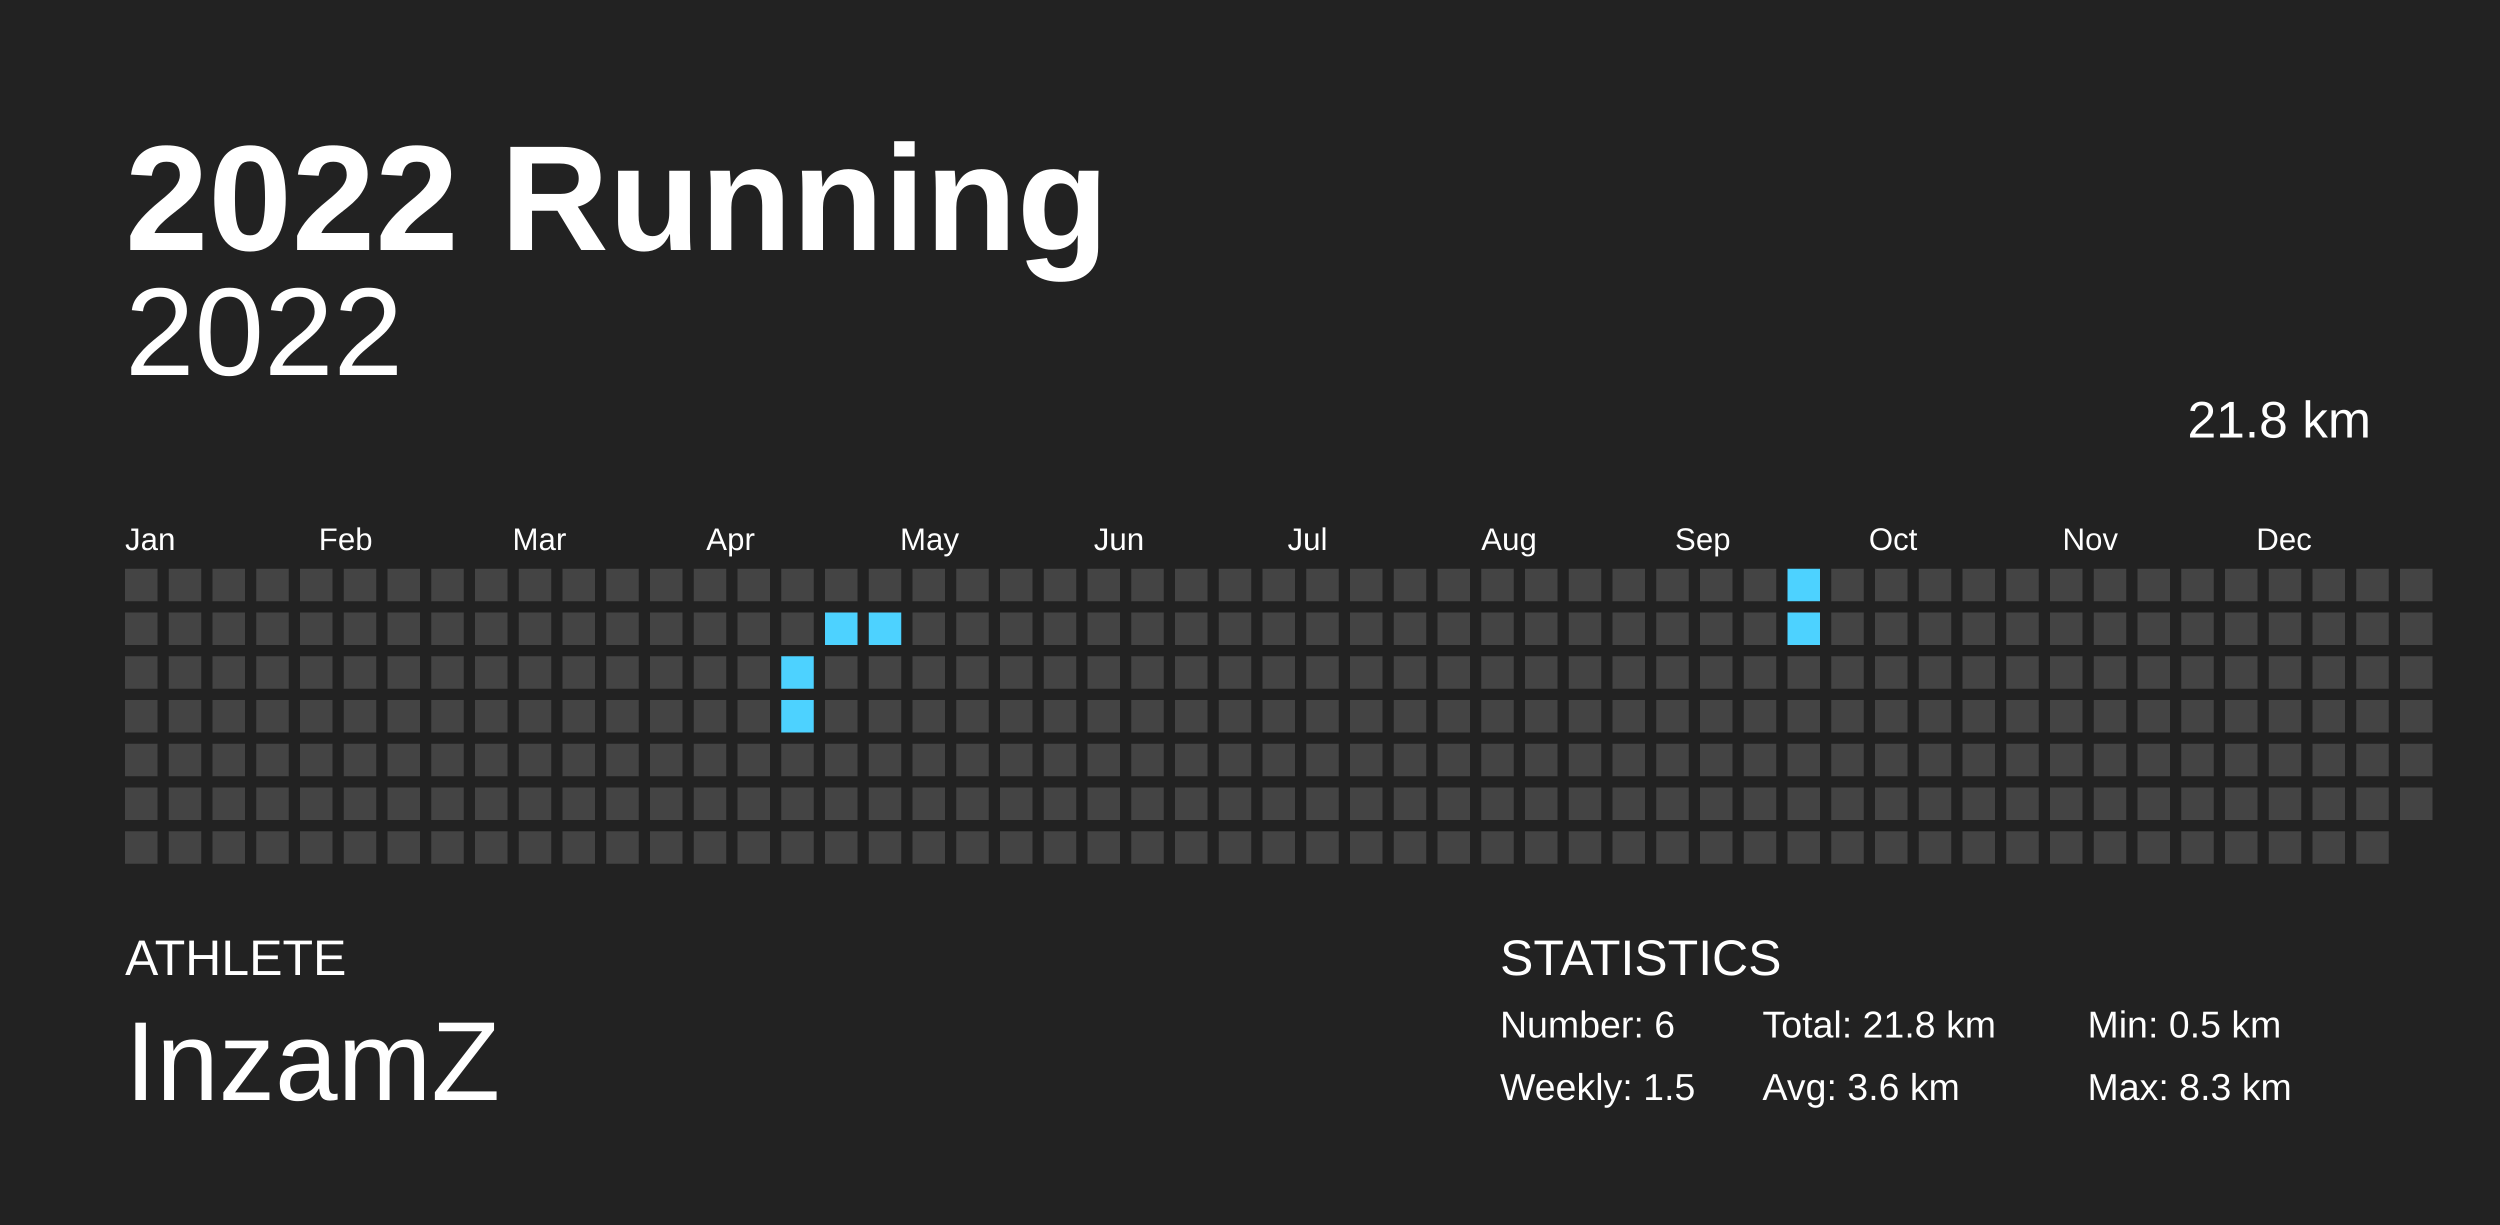
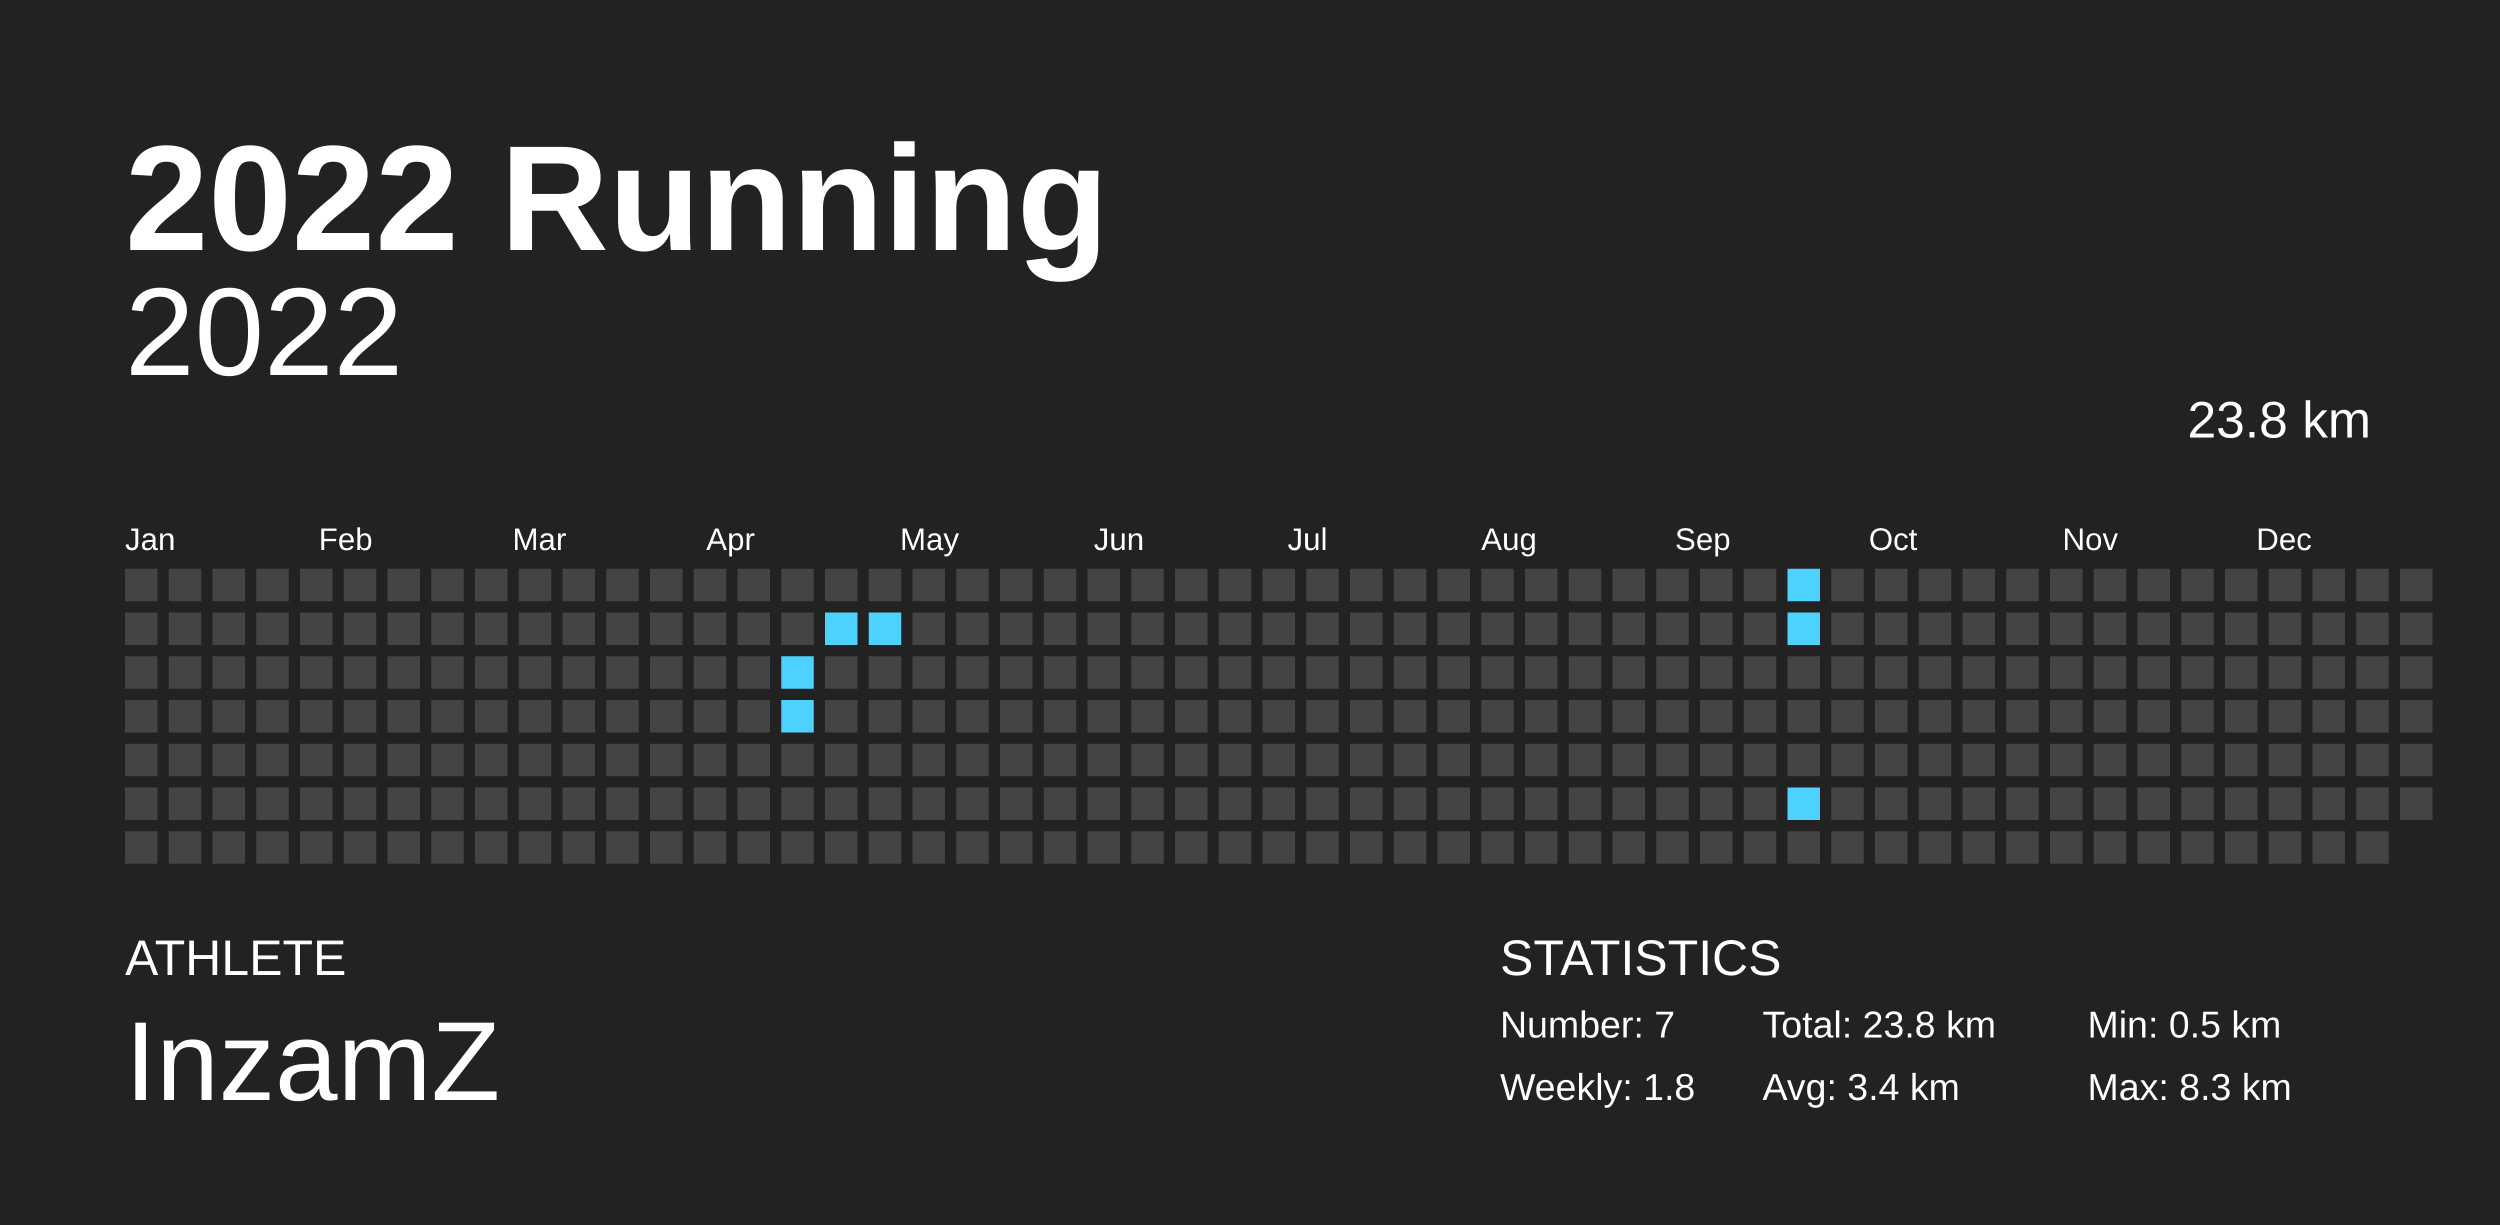
<svg xmlns="http://www.w3.org/2000/svg" baseProfile="full" height="98mm" version="1.1" viewBox="0,0,200,98" width="200mm">
  <defs />
  <rect fill="#222222" height="98" width="200" x="0" y="0" />
  <text fill="#FFFFFF" style="font-size:12px; font-family:Arial; font-weight:bold;" x="10" y="20">2022 Running</text>
  <text fill="#FFFFFF" style="font-size:4px; font-family:Arial" x="10" y="78">ATHLETE</text>
  <text fill="#FFFFFF" style="font-size:9px; font-family:Arial" x="10" y="88">InzamZ</text>
  <text fill="#FFFFFF" style="font-size:4px; font-family:Arial" x="120" y="78">STATISTICS</text>
-   <text fill="#FFFFFF" style="font-size:3px; font-family:Arial" x="120" y="83">Number: 6</text>
-   <text fill="#FFFFFF" style="font-size:3px; font-family:Arial" x="120" y="88">Weekly: 1.5</text>
-   <text fill="#FFFFFF" style="font-size:3px; font-family:Arial" x="141" y="83">Total: 21.8 km</text>
-   <text fill="#FFFFFF" style="font-size:3px; font-family:Arial" x="141" y="88">Avg: 3.6 km</text>
+   <text fill="#FFFFFF" style="font-size:3px; font-family:Arial" x="120" y="83">Number: 7</text>
+   <text fill="#FFFFFF" style="font-size:3px; font-family:Arial" x="120" y="88">Weekly: 1.8</text>
+   <text fill="#FFFFFF" style="font-size:3px; font-family:Arial" x="141" y="83">Total: 23.8 km</text>
+   <text fill="#FFFFFF" style="font-size:3px; font-family:Arial" x="141" y="88">Avg: 3.4 km</text>
  <text fill="#FFFFFF" style="font-size:3px; font-family:Arial" x="167" y="83">Min: 0.5 km</text>
  <text fill="#FFFFFF" style="font-size:3px; font-family:Arial" x="167" y="88">Max: 8.3 km</text>
  <text alignment-baseline="hanging" fill="#FFFFFF" style="font-size:10.0px; font-family:Arial;" x="10" y="30">2022</text>
-   <text alignment-baseline="hanging" fill="#FFFFFF" style="font-size:4.125px; font-family:Arial;" x="175" y="35">21.8 km</text>
+   <text alignment-baseline="hanging" fill="#FFFFFF" style="font-size:4.125px; font-family:Arial;" x="175" y="35">23.8 km</text>
  <text fill="#FFFFFF" style="font-size:2.5px; font-family:Arial" x="10.0" y="44">Jan</text>
  <text fill="#FFFFFF" style="font-size:2.5px; font-family:Arial" x="25.5" y="44">Feb</text>
  <text fill="#FFFFFF" style="font-size:2.5px; font-family:Arial" x="41.0" y="44">Mar</text>
  <text fill="#FFFFFF" style="font-size:2.5px; font-family:Arial" x="56.5" y="44">Apr</text>
  <text fill="#FFFFFF" style="font-size:2.5px; font-family:Arial" x="72.0" y="44">May</text>
  <text fill="#FFFFFF" style="font-size:2.5px; font-family:Arial" x="87.5" y="44">Jun</text>
  <text fill="#FFFFFF" style="font-size:2.5px; font-family:Arial" x="103.0" y="44">Jul</text>
  <text fill="#FFFFFF" style="font-size:2.5px; font-family:Arial" x="118.5" y="44">Aug</text>
  <text fill="#FFFFFF" style="font-size:2.5px; font-family:Arial" x="134.0" y="44">Sep</text>
  <text fill="#FFFFFF" style="font-size:2.5px; font-family:Arial" x="149.5" y="44">Oct</text>
  <text fill="#FFFFFF" style="font-size:2.5px; font-family:Arial" x="165.0" y="44">Nov</text>
  <text fill="#FFFFFF" style="font-size:2.5px; font-family:Arial" x="180.5" y="44">Dec</text>
  <rect fill="#444444" height="2.6" width="2.6" x="10.0" y="45.5" />
  <rect fill="#444444" height="2.6" width="2.6" x="10.0" y="49.0" />
  <rect fill="#444444" height="2.6" width="2.6" x="10.0" y="52.5" />
  <rect fill="#444444" height="2.6" width="2.6" x="10.0" y="56.0" />
  <rect fill="#444444" height="2.6" width="2.6" x="10.0" y="59.5" />
  <rect fill="#444444" height="2.6" width="2.6" x="10.0" y="63.0" />
  <rect fill="#444444" height="2.6" width="2.6" x="10.0" y="66.5" />
  <rect fill="#444444" height="2.6" width="2.6" x="13.5" y="45.5" />
  <rect fill="#444444" height="2.6" width="2.6" x="13.5" y="49.0" />
  <rect fill="#444444" height="2.6" width="2.6" x="13.5" y="52.5" />
  <rect fill="#444444" height="2.6" width="2.6" x="13.5" y="56.0" />
  <rect fill="#444444" height="2.6" width="2.6" x="13.5" y="59.5" />
  <rect fill="#444444" height="2.6" width="2.6" x="13.5" y="63.0" />
  <rect fill="#444444" height="2.6" width="2.6" x="13.5" y="66.5" />
  <rect fill="#444444" height="2.6" width="2.6" x="17.0" y="45.5" />
  <rect fill="#444444" height="2.6" width="2.6" x="17.0" y="49.0" />
  <rect fill="#444444" height="2.6" width="2.6" x="17.0" y="52.5" />
  <rect fill="#444444" height="2.6" width="2.6" x="17.0" y="56.0" />
  <rect fill="#444444" height="2.6" width="2.6" x="17.0" y="59.5" />
  <rect fill="#444444" height="2.6" width="2.6" x="17.0" y="63.0" />
  <rect fill="#444444" height="2.6" width="2.6" x="17.0" y="66.5" />
  <rect fill="#444444" height="2.6" width="2.6" x="20.5" y="45.5" />
  <rect fill="#444444" height="2.6" width="2.6" x="20.5" y="49.0" />
  <rect fill="#444444" height="2.6" width="2.6" x="20.5" y="52.5" />
  <rect fill="#444444" height="2.6" width="2.6" x="20.5" y="56.0" />
  <rect fill="#444444" height="2.6" width="2.6" x="20.5" y="59.5" />
  <rect fill="#444444" height="2.6" width="2.6" x="20.5" y="63.0" />
  <rect fill="#444444" height="2.6" width="2.6" x="20.5" y="66.5" />
  <rect fill="#444444" height="2.6" width="2.6" x="24.0" y="45.5" />
  <rect fill="#444444" height="2.6" width="2.6" x="24.0" y="49.0" />
  <rect fill="#444444" height="2.6" width="2.6" x="24.0" y="52.5" />
  <rect fill="#444444" height="2.6" width="2.6" x="24.0" y="56.0" />
  <rect fill="#444444" height="2.6" width="2.6" x="24.0" y="59.5" />
  <rect fill="#444444" height="2.6" width="2.6" x="24.0" y="63.0" />
  <rect fill="#444444" height="2.6" width="2.6" x="24.0" y="66.5" />
  <rect fill="#444444" height="2.6" width="2.6" x="27.5" y="45.5" />
  <rect fill="#444444" height="2.6" width="2.6" x="27.5" y="49.0" />
  <rect fill="#444444" height="2.6" width="2.6" x="27.5" y="52.5" />
  <rect fill="#444444" height="2.6" width="2.6" x="27.5" y="56.0" />
  <rect fill="#444444" height="2.6" width="2.6" x="27.5" y="59.5" />
  <rect fill="#444444" height="2.6" width="2.6" x="27.5" y="63.0" />
  <rect fill="#444444" height="2.6" width="2.6" x="27.5" y="66.5" />
  <rect fill="#444444" height="2.6" width="2.6" x="31.0" y="45.5" />
  <rect fill="#444444" height="2.6" width="2.6" x="31.0" y="49.0" />
  <rect fill="#444444" height="2.6" width="2.6" x="31.0" y="52.5" />
  <rect fill="#444444" height="2.6" width="2.6" x="31.0" y="56.0" />
  <rect fill="#444444" height="2.6" width="2.6" x="31.0" y="59.5" />
  <rect fill="#444444" height="2.6" width="2.6" x="31.0" y="63.0" />
  <rect fill="#444444" height="2.6" width="2.6" x="31.0" y="66.5" />
  <rect fill="#444444" height="2.6" width="2.6" x="34.5" y="45.5" />
  <rect fill="#444444" height="2.6" width="2.6" x="34.5" y="49.0" />
  <rect fill="#444444" height="2.6" width="2.6" x="34.5" y="52.5" />
  <rect fill="#444444" height="2.6" width="2.6" x="34.5" y="56.0" />
  <rect fill="#444444" height="2.6" width="2.6" x="34.5" y="59.5" />
  <rect fill="#444444" height="2.6" width="2.6" x="34.5" y="63.0" />
  <rect fill="#444444" height="2.6" width="2.6" x="34.5" y="66.5" />
  <rect fill="#444444" height="2.6" width="2.6" x="38.0" y="45.5" />
  <rect fill="#444444" height="2.6" width="2.6" x="38.0" y="49.0" />
  <rect fill="#444444" height="2.6" width="2.6" x="38.0" y="52.5" />
  <rect fill="#444444" height="2.6" width="2.6" x="38.0" y="56.0" />
  <rect fill="#444444" height="2.6" width="2.6" x="38.0" y="59.5" />
  <rect fill="#444444" height="2.6" width="2.6" x="38.0" y="63.0" />
  <rect fill="#444444" height="2.6" width="2.6" x="38.0" y="66.5" />
  <rect fill="#444444" height="2.6" width="2.6" x="41.5" y="45.5" />
  <rect fill="#444444" height="2.6" width="2.6" x="41.5" y="49.0" />
  <rect fill="#444444" height="2.6" width="2.6" x="41.5" y="52.5" />
  <rect fill="#444444" height="2.6" width="2.6" x="41.5" y="56.0" />
  <rect fill="#444444" height="2.6" width="2.6" x="41.5" y="59.5" />
  <rect fill="#444444" height="2.6" width="2.6" x="41.5" y="63.0" />
  <rect fill="#444444" height="2.6" width="2.6" x="41.5" y="66.5" />
  <rect fill="#444444" height="2.6" width="2.6" x="45.0" y="45.5" />
  <rect fill="#444444" height="2.6" width="2.6" x="45.0" y="49.0" />
  <rect fill="#444444" height="2.6" width="2.6" x="45.0" y="52.5" />
  <rect fill="#444444" height="2.6" width="2.6" x="45.0" y="56.0" />
  <rect fill="#444444" height="2.6" width="2.6" x="45.0" y="59.5" />
  <rect fill="#444444" height="2.6" width="2.6" x="45.0" y="63.0" />
  <rect fill="#444444" height="2.6" width="2.6" x="45.0" y="66.5" />
  <rect fill="#444444" height="2.6" width="2.6" x="48.5" y="45.5" />
  <rect fill="#444444" height="2.6" width="2.6" x="48.5" y="49.0" />
  <rect fill="#444444" height="2.6" width="2.6" x="48.5" y="52.5" />
  <rect fill="#444444" height="2.6" width="2.6" x="48.5" y="56.0" />
  <rect fill="#444444" height="2.6" width="2.6" x="48.5" y="59.5" />
  <rect fill="#444444" height="2.6" width="2.6" x="48.5" y="63.0" />
  <rect fill="#444444" height="2.6" width="2.6" x="48.5" y="66.5" />
  <rect fill="#444444" height="2.6" width="2.6" x="52.0" y="45.5" />
  <rect fill="#444444" height="2.6" width="2.6" x="52.0" y="49.0" />
  <rect fill="#444444" height="2.6" width="2.6" x="52.0" y="52.5" />
  <rect fill="#444444" height="2.6" width="2.6" x="52.0" y="56.0" />
  <rect fill="#444444" height="2.6" width="2.6" x="52.0" y="59.5" />
  <rect fill="#444444" height="2.6" width="2.6" x="52.0" y="63.0" />
  <rect fill="#444444" height="2.6" width="2.6" x="52.0" y="66.5" />
  <rect fill="#444444" height="2.6" width="2.6" x="55.5" y="45.5" />
  <rect fill="#444444" height="2.6" width="2.6" x="55.5" y="49.0" />
  <rect fill="#444444" height="2.6" width="2.6" x="55.5" y="52.5" />
  <rect fill="#444444" height="2.6" width="2.6" x="55.5" y="56.0" />
  <rect fill="#444444" height="2.6" width="2.6" x="55.5" y="59.5" />
  <rect fill="#444444" height="2.6" width="2.6" x="55.5" y="63.0" />
  <rect fill="#444444" height="2.6" width="2.6" x="55.5" y="66.5" />
  <rect fill="#444444" height="2.6" width="2.6" x="59.0" y="45.5" />
  <rect fill="#444444" height="2.6" width="2.6" x="59.0" y="49.0" />
  <rect fill="#444444" height="2.6" width="2.6" x="59.0" y="52.5" />
  <rect fill="#444444" height="2.6" width="2.6" x="59.0" y="56.0" />
  <rect fill="#444444" height="2.6" width="2.6" x="59.0" y="59.5" />
  <rect fill="#444444" height="2.6" width="2.6" x="59.0" y="63.0" />
  <rect fill="#444444" height="2.6" width="2.6" x="59.0" y="66.5" />
  <rect fill="#444444" height="2.6" width="2.6" x="62.5" y="45.5" />
  <rect fill="#444444" height="2.6" width="2.6" x="62.5" y="49.0" />
  <rect fill="#4dd2ff" height="2.6" width="2.6" x="62.5" y="52.5" />
  <rect fill="#4dd2ff" height="2.6" width="2.6" x="62.5" y="56.0" />
  <rect fill="#444444" height="2.6" width="2.6" x="62.5" y="59.5" />
  <rect fill="#444444" height="2.6" width="2.6" x="62.5" y="63.0" />
  <rect fill="#444444" height="2.6" width="2.6" x="62.5" y="66.5" />
  <rect fill="#444444" height="2.6" width="2.6" x="66.0" y="45.5" />
  <rect fill="#4dd2ff" height="2.6" width="2.6" x="66.0" y="49.0" />
  <rect fill="#444444" height="2.6" width="2.6" x="66.0" y="52.5" />
  <rect fill="#444444" height="2.6" width="2.6" x="66.0" y="56.0" />
  <rect fill="#444444" height="2.6" width="2.6" x="66.0" y="59.5" />
  <rect fill="#444444" height="2.6" width="2.6" x="66.0" y="63.0" />
  <rect fill="#444444" height="2.6" width="2.6" x="66.0" y="66.5" />
  <rect fill="#444444" height="2.6" width="2.6" x="69.5" y="45.5" />
  <rect fill="#4dd2ff" height="2.6" width="2.6" x="69.5" y="49.0" />
  <rect fill="#444444" height="2.6" width="2.6" x="69.5" y="52.5" />
  <rect fill="#444444" height="2.6" width="2.6" x="69.5" y="56.0" />
  <rect fill="#444444" height="2.6" width="2.6" x="69.5" y="59.5" />
  <rect fill="#444444" height="2.6" width="2.6" x="69.5" y="63.0" />
  <rect fill="#444444" height="2.6" width="2.6" x="69.5" y="66.5" />
  <rect fill="#444444" height="2.6" width="2.6" x="73.0" y="45.5" />
  <rect fill="#444444" height="2.6" width="2.6" x="73.0" y="49.0" />
  <rect fill="#444444" height="2.6" width="2.6" x="73.0" y="52.5" />
  <rect fill="#444444" height="2.6" width="2.6" x="73.0" y="56.0" />
  <rect fill="#444444" height="2.6" width="2.6" x="73.0" y="59.5" />
  <rect fill="#444444" height="2.6" width="2.6" x="73.0" y="63.0" />
  <rect fill="#444444" height="2.6" width="2.6" x="73.0" y="66.5" />
  <rect fill="#444444" height="2.6" width="2.6" x="76.5" y="45.5" />
  <rect fill="#444444" height="2.6" width="2.6" x="76.5" y="49.0" />
  <rect fill="#444444" height="2.6" width="2.6" x="76.5" y="52.5" />
  <rect fill="#444444" height="2.6" width="2.6" x="76.5" y="56.0" />
  <rect fill="#444444" height="2.6" width="2.6" x="76.5" y="59.5" />
  <rect fill="#444444" height="2.6" width="2.6" x="76.5" y="63.0" />
  <rect fill="#444444" height="2.6" width="2.6" x="76.5" y="66.5" />
  <rect fill="#444444" height="2.6" width="2.6" x="80.0" y="45.5" />
  <rect fill="#444444" height="2.6" width="2.6" x="80.0" y="49.0" />
  <rect fill="#444444" height="2.6" width="2.6" x="80.0" y="52.5" />
  <rect fill="#444444" height="2.6" width="2.6" x="80.0" y="56.0" />
  <rect fill="#444444" height="2.6" width="2.6" x="80.0" y="59.5" />
  <rect fill="#444444" height="2.6" width="2.6" x="80.0" y="63.0" />
  <rect fill="#444444" height="2.6" width="2.6" x="80.0" y="66.5" />
  <rect fill="#444444" height="2.6" width="2.6" x="83.5" y="45.5" />
  <rect fill="#444444" height="2.6" width="2.6" x="83.5" y="49.0" />
  <rect fill="#444444" height="2.6" width="2.6" x="83.5" y="52.5" />
  <rect fill="#444444" height="2.6" width="2.6" x="83.5" y="56.0" />
  <rect fill="#444444" height="2.6" width="2.6" x="83.5" y="59.5" />
  <rect fill="#444444" height="2.6" width="2.6" x="83.5" y="63.0" />
  <rect fill="#444444" height="2.6" width="2.6" x="83.5" y="66.5" />
  <rect fill="#444444" height="2.6" width="2.6" x="87.0" y="45.5" />
  <rect fill="#444444" height="2.6" width="2.6" x="87.0" y="49.0" />
  <rect fill="#444444" height="2.6" width="2.6" x="87.0" y="52.5" />
  <rect fill="#444444" height="2.6" width="2.6" x="87.0" y="56.0" />
  <rect fill="#444444" height="2.6" width="2.6" x="87.0" y="59.5" />
  <rect fill="#444444" height="2.6" width="2.6" x="87.0" y="63.0" />
  <rect fill="#444444" height="2.6" width="2.6" x="87.0" y="66.5" />
  <rect fill="#444444" height="2.6" width="2.6" x="90.5" y="45.5" />
  <rect fill="#444444" height="2.6" width="2.6" x="90.5" y="49.0" />
  <rect fill="#444444" height="2.6" width="2.6" x="90.5" y="52.5" />
  <rect fill="#444444" height="2.6" width="2.6" x="90.5" y="56.0" />
  <rect fill="#444444" height="2.6" width="2.6" x="90.5" y="59.5" />
  <rect fill="#444444" height="2.6" width="2.6" x="90.5" y="63.0" />
  <rect fill="#444444" height="2.6" width="2.6" x="90.5" y="66.5" />
  <rect fill="#444444" height="2.6" width="2.6" x="94.0" y="45.5" />
  <rect fill="#444444" height="2.6" width="2.6" x="94.0" y="49.0" />
  <rect fill="#444444" height="2.6" width="2.6" x="94.0" y="52.5" />
  <rect fill="#444444" height="2.6" width="2.6" x="94.0" y="56.0" />
  <rect fill="#444444" height="2.6" width="2.6" x="94.0" y="59.5" />
  <rect fill="#444444" height="2.6" width="2.6" x="94.0" y="63.0" />
  <rect fill="#444444" height="2.6" width="2.6" x="94.0" y="66.5" />
  <rect fill="#444444" height="2.6" width="2.6" x="97.5" y="45.5" />
  <rect fill="#444444" height="2.6" width="2.6" x="97.5" y="49.0" />
  <rect fill="#444444" height="2.6" width="2.6" x="97.5" y="52.5" />
  <rect fill="#444444" height="2.6" width="2.6" x="97.5" y="56.0" />
  <rect fill="#444444" height="2.6" width="2.6" x="97.5" y="59.5" />
  <rect fill="#444444" height="2.6" width="2.6" x="97.5" y="63.0" />
  <rect fill="#444444" height="2.6" width="2.6" x="97.5" y="66.5" />
  <rect fill="#444444" height="2.6" width="2.6" x="101.0" y="45.5" />
  <rect fill="#444444" height="2.6" width="2.6" x="101.0" y="49.0" />
  <rect fill="#444444" height="2.6" width="2.6" x="101.0" y="52.5" />
  <rect fill="#444444" height="2.6" width="2.6" x="101.0" y="56.0" />
  <rect fill="#444444" height="2.6" width="2.6" x="101.0" y="59.5" />
  <rect fill="#444444" height="2.6" width="2.6" x="101.0" y="63.0" />
  <rect fill="#444444" height="2.6" width="2.6" x="101.0" y="66.5" />
  <rect fill="#444444" height="2.6" width="2.6" x="104.5" y="45.5" />
  <rect fill="#444444" height="2.6" width="2.6" x="104.5" y="49.0" />
  <rect fill="#444444" height="2.6" width="2.6" x="104.5" y="52.5" />
  <rect fill="#444444" height="2.6" width="2.6" x="104.5" y="56.0" />
  <rect fill="#444444" height="2.6" width="2.6" x="104.5" y="59.5" />
  <rect fill="#444444" height="2.6" width="2.6" x="104.5" y="63.0" />
  <rect fill="#444444" height="2.6" width="2.6" x="104.5" y="66.5" />
  <rect fill="#444444" height="2.6" width="2.6" x="108.0" y="45.5" />
  <rect fill="#444444" height="2.6" width="2.6" x="108.0" y="49.0" />
  <rect fill="#444444" height="2.6" width="2.6" x="108.0" y="52.5" />
  <rect fill="#444444" height="2.6" width="2.6" x="108.0" y="56.0" />
  <rect fill="#444444" height="2.6" width="2.6" x="108.0" y="59.5" />
  <rect fill="#444444" height="2.6" width="2.6" x="108.0" y="63.0" />
  <rect fill="#444444" height="2.6" width="2.6" x="108.0" y="66.5" />
  <rect fill="#444444" height="2.6" width="2.6" x="111.5" y="45.5" />
  <rect fill="#444444" height="2.6" width="2.6" x="111.5" y="49.0" />
  <rect fill="#444444" height="2.6" width="2.6" x="111.5" y="52.5" />
  <rect fill="#444444" height="2.6" width="2.6" x="111.5" y="56.0" />
  <rect fill="#444444" height="2.6" width="2.6" x="111.5" y="59.5" />
  <rect fill="#444444" height="2.6" width="2.6" x="111.5" y="63.0" />
  <rect fill="#444444" height="2.6" width="2.6" x="111.5" y="66.5" />
  <rect fill="#444444" height="2.6" width="2.6" x="115.0" y="45.5" />
  <rect fill="#444444" height="2.6" width="2.6" x="115.0" y="49.0" />
  <rect fill="#444444" height="2.6" width="2.6" x="115.0" y="52.5" />
  <rect fill="#444444" height="2.6" width="2.6" x="115.0" y="56.0" />
  <rect fill="#444444" height="2.6" width="2.6" x="115.0" y="59.5" />
  <rect fill="#444444" height="2.6" width="2.6" x="115.0" y="63.0" />
  <rect fill="#444444" height="2.6" width="2.6" x="115.0" y="66.5" />
  <rect fill="#444444" height="2.6" width="2.6" x="118.5" y="45.5" />
  <rect fill="#444444" height="2.6" width="2.6" x="118.5" y="49.0" />
  <rect fill="#444444" height="2.6" width="2.6" x="118.5" y="52.5" />
  <rect fill="#444444" height="2.6" width="2.6" x="118.5" y="56.0" />
  <rect fill="#444444" height="2.6" width="2.6" x="118.5" y="59.5" />
  <rect fill="#444444" height="2.6" width="2.6" x="118.5" y="63.0" />
  <rect fill="#444444" height="2.6" width="2.6" x="118.5" y="66.5" />
  <rect fill="#444444" height="2.6" width="2.6" x="122.0" y="45.5" />
  <rect fill="#444444" height="2.6" width="2.6" x="122.0" y="49.0" />
  <rect fill="#444444" height="2.6" width="2.6" x="122.0" y="52.5" />
  <rect fill="#444444" height="2.6" width="2.6" x="122.0" y="56.0" />
  <rect fill="#444444" height="2.6" width="2.6" x="122.0" y="59.5" />
  <rect fill="#444444" height="2.6" width="2.6" x="122.0" y="63.0" />
  <rect fill="#444444" height="2.6" width="2.6" x="122.0" y="66.5" />
  <rect fill="#444444" height="2.6" width="2.6" x="125.5" y="45.5" />
  <rect fill="#444444" height="2.6" width="2.6" x="125.5" y="49.0" />
  <rect fill="#444444" height="2.6" width="2.6" x="125.5" y="52.5" />
  <rect fill="#444444" height="2.6" width="2.6" x="125.5" y="56.0" />
  <rect fill="#444444" height="2.6" width="2.6" x="125.5" y="59.5" />
  <rect fill="#444444" height="2.6" width="2.6" x="125.5" y="63.0" />
  <rect fill="#444444" height="2.6" width="2.6" x="125.5" y="66.5" />
  <rect fill="#444444" height="2.6" width="2.6" x="129.0" y="45.5" />
  <rect fill="#444444" height="2.6" width="2.6" x="129.0" y="49.0" />
  <rect fill="#444444" height="2.6" width="2.6" x="129.0" y="52.5" />
  <rect fill="#444444" height="2.6" width="2.6" x="129.0" y="56.0" />
  <rect fill="#444444" height="2.6" width="2.6" x="129.0" y="59.5" />
  <rect fill="#444444" height="2.6" width="2.6" x="129.0" y="63.0" />
  <rect fill="#444444" height="2.6" width="2.6" x="129.0" y="66.5" />
  <rect fill="#444444" height="2.6" width="2.6" x="132.5" y="45.5" />
  <rect fill="#444444" height="2.6" width="2.6" x="132.5" y="49.0" />
  <rect fill="#444444" height="2.6" width="2.6" x="132.5" y="52.5" />
  <rect fill="#444444" height="2.6" width="2.6" x="132.5" y="56.0" />
  <rect fill="#444444" height="2.6" width="2.6" x="132.5" y="59.5" />
  <rect fill="#444444" height="2.6" width="2.6" x="132.5" y="63.0" />
  <rect fill="#444444" height="2.6" width="2.6" x="132.5" y="66.5" />
  <rect fill="#444444" height="2.6" width="2.6" x="136.0" y="45.5" />
  <rect fill="#444444" height="2.6" width="2.6" x="136.0" y="49.0" />
  <rect fill="#444444" height="2.6" width="2.6" x="136.0" y="52.5" />
  <rect fill="#444444" height="2.6" width="2.6" x="136.0" y="56.0" />
  <rect fill="#444444" height="2.6" width="2.6" x="136.0" y="59.5" />
  <rect fill="#444444" height="2.6" width="2.6" x="136.0" y="63.0" />
  <rect fill="#444444" height="2.6" width="2.6" x="136.0" y="66.5" />
  <rect fill="#444444" height="2.6" width="2.6" x="139.5" y="45.5" />
  <rect fill="#444444" height="2.6" width="2.6" x="139.5" y="49.0" />
  <rect fill="#444444" height="2.6" width="2.6" x="139.5" y="52.5" />
  <rect fill="#444444" height="2.6" width="2.6" x="139.5" y="56.0" />
  <rect fill="#444444" height="2.6" width="2.6" x="139.5" y="59.5" />
  <rect fill="#444444" height="2.6" width="2.6" x="139.5" y="63.0" />
  <rect fill="#444444" height="2.6" width="2.6" x="139.5" y="66.5" />
  <rect fill="#4dd2ff" height="2.6" width="2.6" x="143.0" y="45.5" />
  <rect fill="#4dd2ff" height="2.6" width="2.6" x="143.0" y="49.0" />
  <rect fill="#444444" height="2.6" width="2.6" x="143.0" y="52.5" />
  <rect fill="#444444" height="2.6" width="2.6" x="143.0" y="56.0" />
  <rect fill="#444444" height="2.6" width="2.6" x="143.0" y="59.5" />
-   <rect fill="#444444" height="2.6" width="2.6" x="143.0" y="63.0" />
+   <rect fill="#4dd2ff" height="2.6" width="2.6" x="143.0" y="63.0" />
  <rect fill="#444444" height="2.6" width="2.6" x="143.0" y="66.5" />
  <rect fill="#444444" height="2.6" width="2.6" x="146.5" y="45.5" />
  <rect fill="#444444" height="2.6" width="2.6" x="146.5" y="49.0" />
  <rect fill="#444444" height="2.6" width="2.6" x="146.5" y="52.5" />
  <rect fill="#444444" height="2.6" width="2.6" x="146.5" y="56.0" />
  <rect fill="#444444" height="2.6" width="2.6" x="146.5" y="59.5" />
  <rect fill="#444444" height="2.6" width="2.6" x="146.5" y="63.0" />
  <rect fill="#444444" height="2.6" width="2.6" x="146.5" y="66.5" />
  <rect fill="#444444" height="2.6" width="2.6" x="150.0" y="45.5" />
  <rect fill="#444444" height="2.6" width="2.6" x="150.0" y="49.0" />
  <rect fill="#444444" height="2.6" width="2.6" x="150.0" y="52.5" />
  <rect fill="#444444" height="2.6" width="2.6" x="150.0" y="56.0" />
  <rect fill="#444444" height="2.6" width="2.6" x="150.0" y="59.5" />
  <rect fill="#444444" height="2.6" width="2.6" x="150.0" y="63.0" />
  <rect fill="#444444" height="2.6" width="2.6" x="150.0" y="66.5" />
  <rect fill="#444444" height="2.6" width="2.6" x="153.5" y="45.5" />
  <rect fill="#444444" height="2.6" width="2.6" x="153.5" y="49.0" />
  <rect fill="#444444" height="2.6" width="2.6" x="153.5" y="52.5" />
  <rect fill="#444444" height="2.6" width="2.6" x="153.5" y="56.0" />
  <rect fill="#444444" height="2.6" width="2.6" x="153.5" y="59.5" />
  <rect fill="#444444" height="2.6" width="2.6" x="153.5" y="63.0" />
  <rect fill="#444444" height="2.6" width="2.6" x="153.5" y="66.5" />
  <rect fill="#444444" height="2.6" width="2.6" x="157.0" y="45.5" />
  <rect fill="#444444" height="2.6" width="2.6" x="157.0" y="49.0" />
  <rect fill="#444444" height="2.6" width="2.6" x="157.0" y="52.5" />
  <rect fill="#444444" height="2.6" width="2.6" x="157.0" y="56.0" />
  <rect fill="#444444" height="2.6" width="2.6" x="157.0" y="59.5" />
  <rect fill="#444444" height="2.6" width="2.6" x="157.0" y="63.0" />
  <rect fill="#444444" height="2.6" width="2.6" x="157.0" y="66.5" />
  <rect fill="#444444" height="2.6" width="2.6" x="160.5" y="45.5" />
  <rect fill="#444444" height="2.6" width="2.6" x="160.5" y="49.0" />
  <rect fill="#444444" height="2.6" width="2.6" x="160.5" y="52.5" />
  <rect fill="#444444" height="2.6" width="2.6" x="160.5" y="56.0" />
  <rect fill="#444444" height="2.6" width="2.6" x="160.5" y="59.5" />
  <rect fill="#444444" height="2.6" width="2.6" x="160.5" y="63.0" />
  <rect fill="#444444" height="2.6" width="2.6" x="160.5" y="66.5" />
  <rect fill="#444444" height="2.6" width="2.6" x="164.0" y="45.5" />
  <rect fill="#444444" height="2.6" width="2.6" x="164.0" y="49.0" />
  <rect fill="#444444" height="2.6" width="2.6" x="164.0" y="52.5" />
  <rect fill="#444444" height="2.6" width="2.6" x="164.0" y="56.0" />
  <rect fill="#444444" height="2.6" width="2.6" x="164.0" y="59.5" />
  <rect fill="#444444" height="2.6" width="2.6" x="164.0" y="63.0" />
  <rect fill="#444444" height="2.6" width="2.6" x="164.0" y="66.5" />
  <rect fill="#444444" height="2.6" width="2.6" x="167.5" y="45.5" />
  <rect fill="#444444" height="2.6" width="2.6" x="167.5" y="49.0" />
  <rect fill="#444444" height="2.6" width="2.6" x="167.5" y="52.5" />
  <rect fill="#444444" height="2.6" width="2.6" x="167.5" y="56.0" />
  <rect fill="#444444" height="2.6" width="2.6" x="167.5" y="59.5" />
  <rect fill="#444444" height="2.6" width="2.6" x="167.5" y="63.0" />
  <rect fill="#444444" height="2.6" width="2.6" x="167.5" y="66.5" />
  <rect fill="#444444" height="2.6" width="2.6" x="171.0" y="45.5" />
  <rect fill="#444444" height="2.6" width="2.6" x="171.0" y="49.0" />
  <rect fill="#444444" height="2.6" width="2.6" x="171.0" y="52.5" />
  <rect fill="#444444" height="2.6" width="2.6" x="171.0" y="56.0" />
  <rect fill="#444444" height="2.6" width="2.6" x="171.0" y="59.5" />
  <rect fill="#444444" height="2.6" width="2.6" x="171.0" y="63.0" />
  <rect fill="#444444" height="2.6" width="2.6" x="171.0" y="66.5" />
  <rect fill="#444444" height="2.6" width="2.6" x="174.5" y="45.5" />
  <rect fill="#444444" height="2.6" width="2.6" x="174.5" y="49.0" />
  <rect fill="#444444" height="2.6" width="2.6" x="174.5" y="52.5" />
  <rect fill="#444444" height="2.6" width="2.6" x="174.5" y="56.0" />
  <rect fill="#444444" height="2.6" width="2.6" x="174.5" y="59.5" />
  <rect fill="#444444" height="2.6" width="2.6" x="174.5" y="63.0" />
  <rect fill="#444444" height="2.6" width="2.6" x="174.5" y="66.5" />
  <rect fill="#444444" height="2.6" width="2.6" x="178.0" y="45.5" />
  <rect fill="#444444" height="2.6" width="2.6" x="178.0" y="49.0" />
  <rect fill="#444444" height="2.6" width="2.6" x="178.0" y="52.5" />
  <rect fill="#444444" height="2.6" width="2.6" x="178.0" y="56.0" />
  <rect fill="#444444" height="2.6" width="2.6" x="178.0" y="59.5" />
  <rect fill="#444444" height="2.6" width="2.6" x="178.0" y="63.0" />
  <rect fill="#444444" height="2.6" width="2.6" x="178.0" y="66.5" />
  <rect fill="#444444" height="2.6" width="2.6" x="181.5" y="45.5" />
  <rect fill="#444444" height="2.6" width="2.6" x="181.5" y="49.0" />
  <rect fill="#444444" height="2.6" width="2.6" x="181.5" y="52.5" />
  <rect fill="#444444" height="2.6" width="2.6" x="181.5" y="56.0" />
  <rect fill="#444444" height="2.6" width="2.6" x="181.5" y="59.5" />
  <rect fill="#444444" height="2.6" width="2.6" x="181.5" y="63.0" />
  <rect fill="#444444" height="2.6" width="2.6" x="181.5" y="66.5" />
  <rect fill="#444444" height="2.6" width="2.6" x="185.0" y="45.5" />
  <rect fill="#444444" height="2.6" width="2.6" x="185.0" y="49.0" />
  <rect fill="#444444" height="2.6" width="2.6" x="185.0" y="52.5" />
  <rect fill="#444444" height="2.6" width="2.6" x="185.0" y="56.0" />
  <rect fill="#444444" height="2.6" width="2.6" x="185.0" y="59.5" />
  <rect fill="#444444" height="2.6" width="2.6" x="185.0" y="63.0" />
  <rect fill="#444444" height="2.6" width="2.6" x="185.0" y="66.5" />
  <rect fill="#444444" height="2.6" width="2.6" x="188.5" y="45.5" />
  <rect fill="#444444" height="2.6" width="2.6" x="188.5" y="49.0" />
  <rect fill="#444444" height="2.6" width="2.6" x="188.5" y="52.5" />
  <rect fill="#444444" height="2.6" width="2.6" x="188.5" y="56.0" />
  <rect fill="#444444" height="2.6" width="2.6" x="188.5" y="59.5" />
  <rect fill="#444444" height="2.6" width="2.6" x="188.5" y="63.0" />
  <rect fill="#444444" height="2.6" width="2.6" x="188.5" y="66.5" />
  <rect fill="#444444" height="2.6" width="2.6" x="192.0" y="45.5" />
  <rect fill="#444444" height="2.6" width="2.6" x="192.0" y="49.0" />
  <rect fill="#444444" height="2.6" width="2.6" x="192.0" y="52.5" />
  <rect fill="#444444" height="2.6" width="2.6" x="192.0" y="56.0" />
  <rect fill="#444444" height="2.6" width="2.6" x="192.0" y="59.5" />
  <rect fill="#444444" height="2.6" width="2.6" x="192.0" y="63.0" />
</svg>
